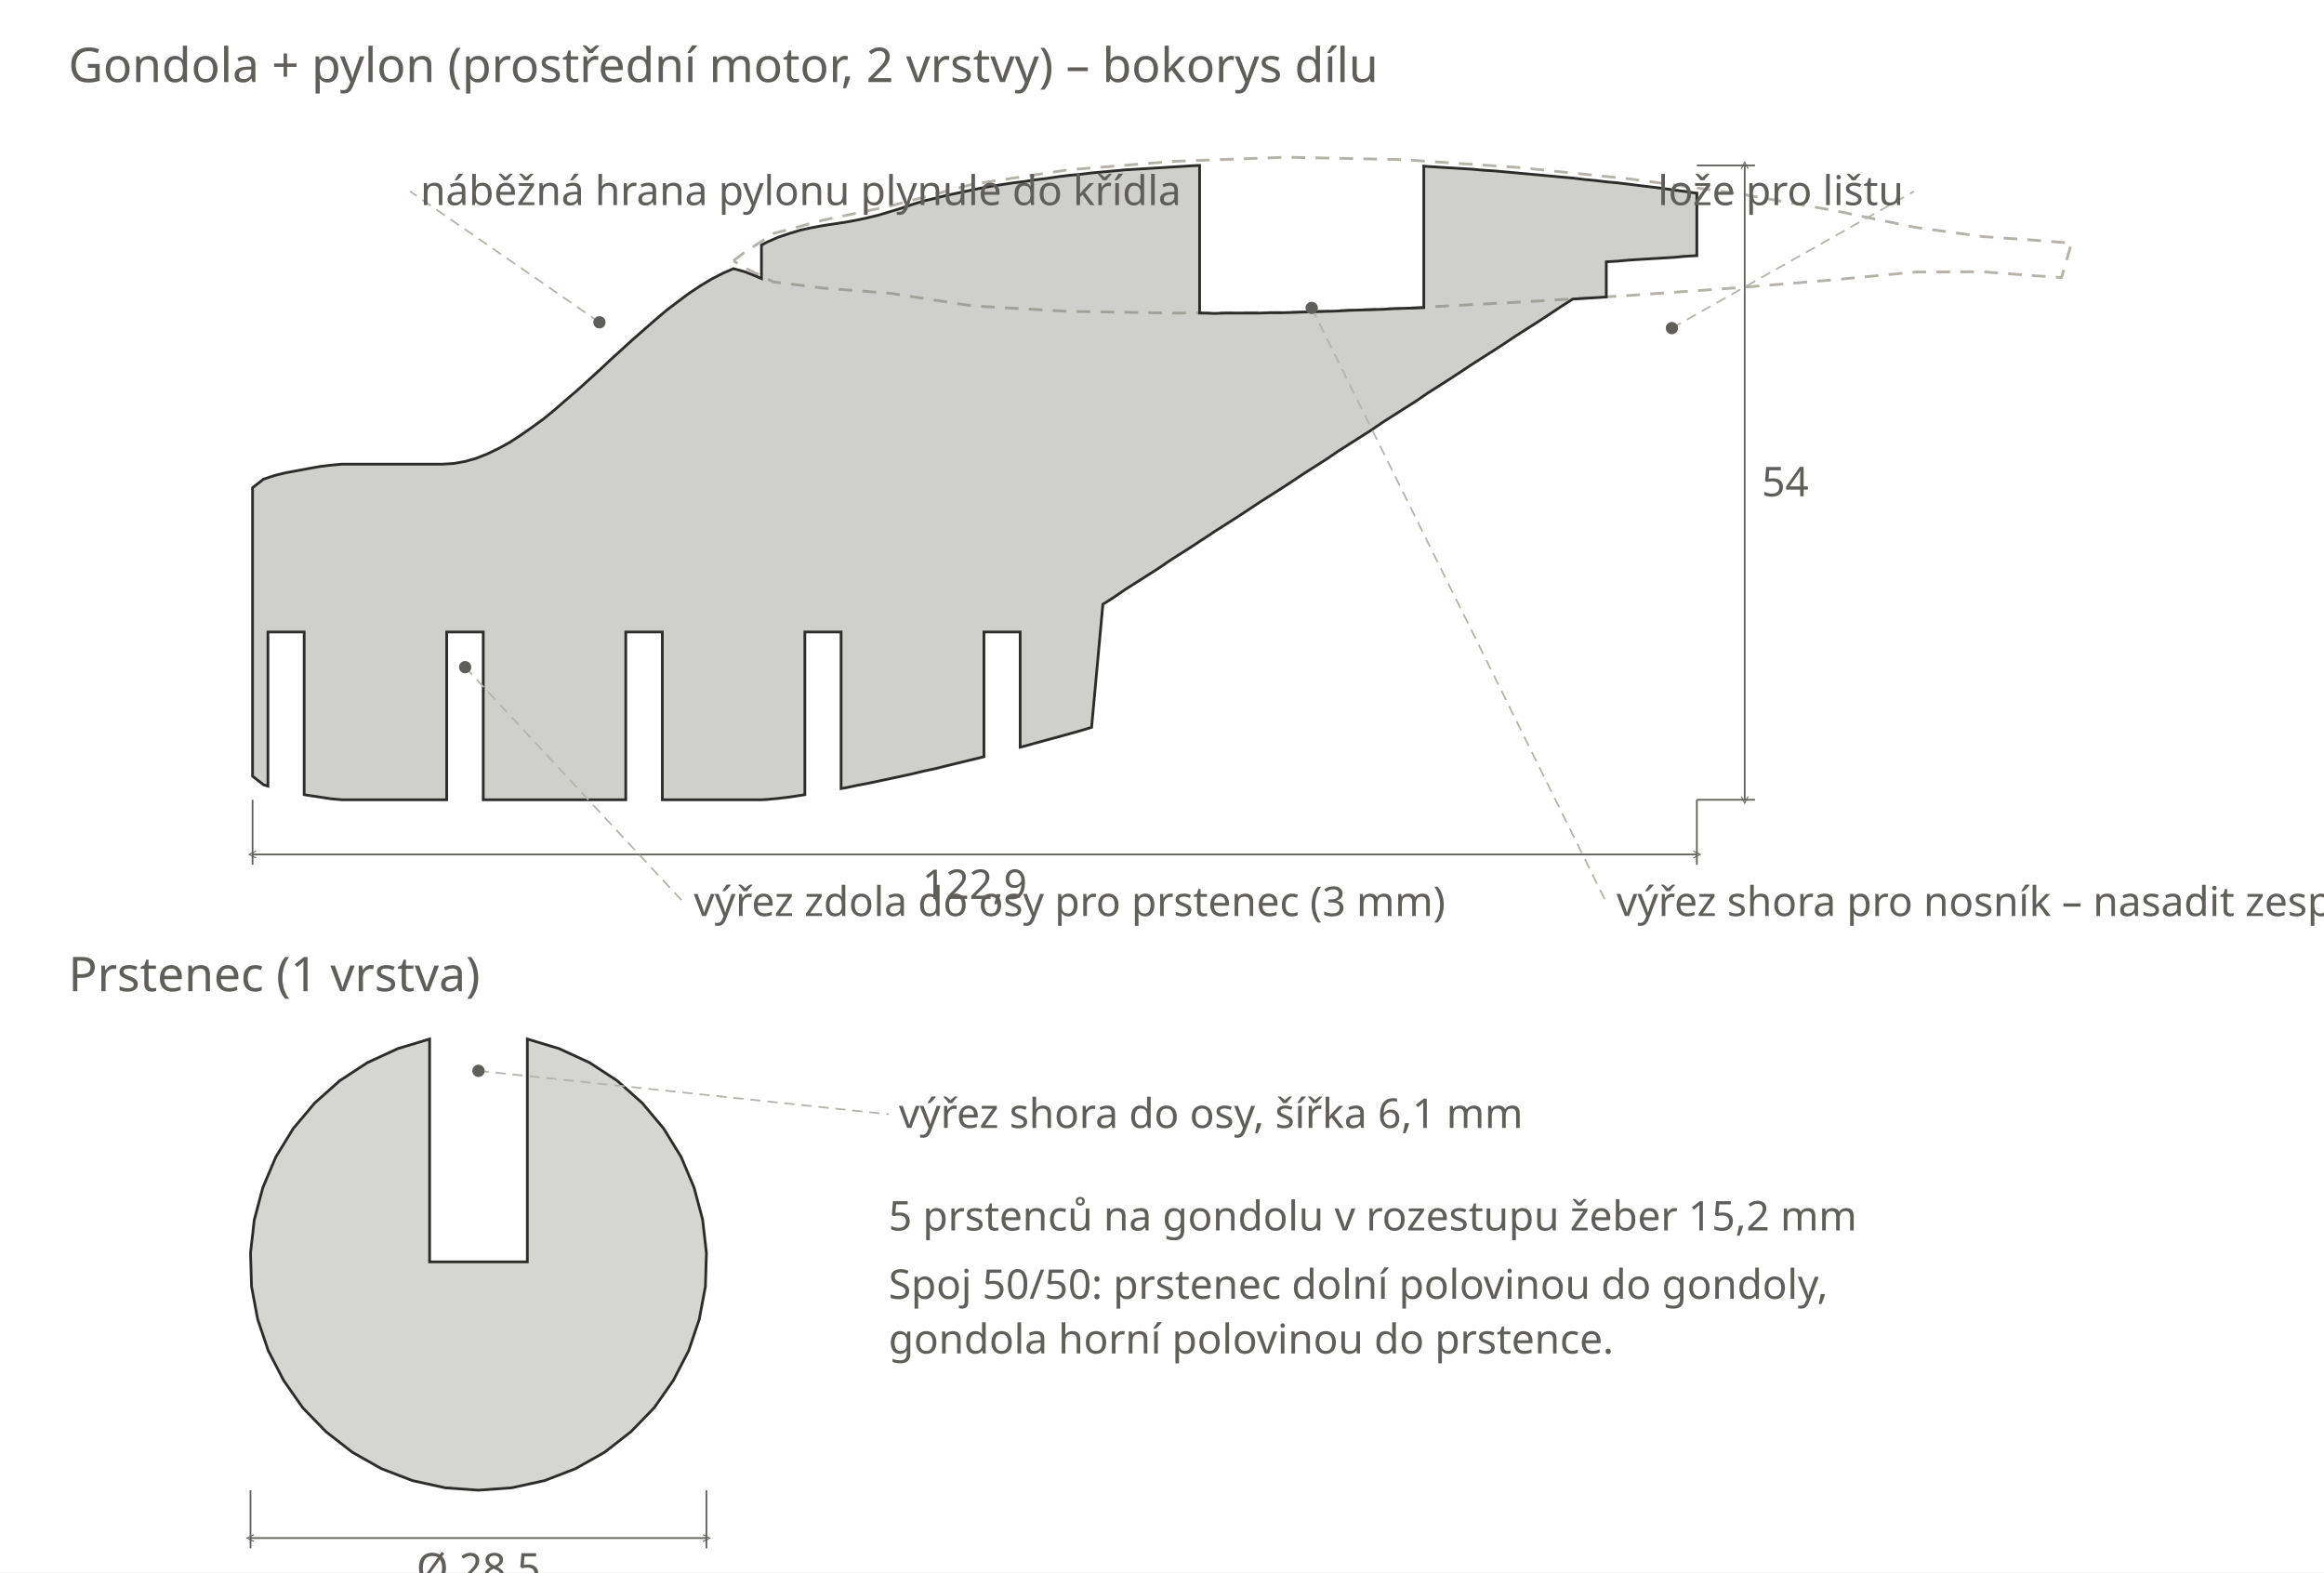
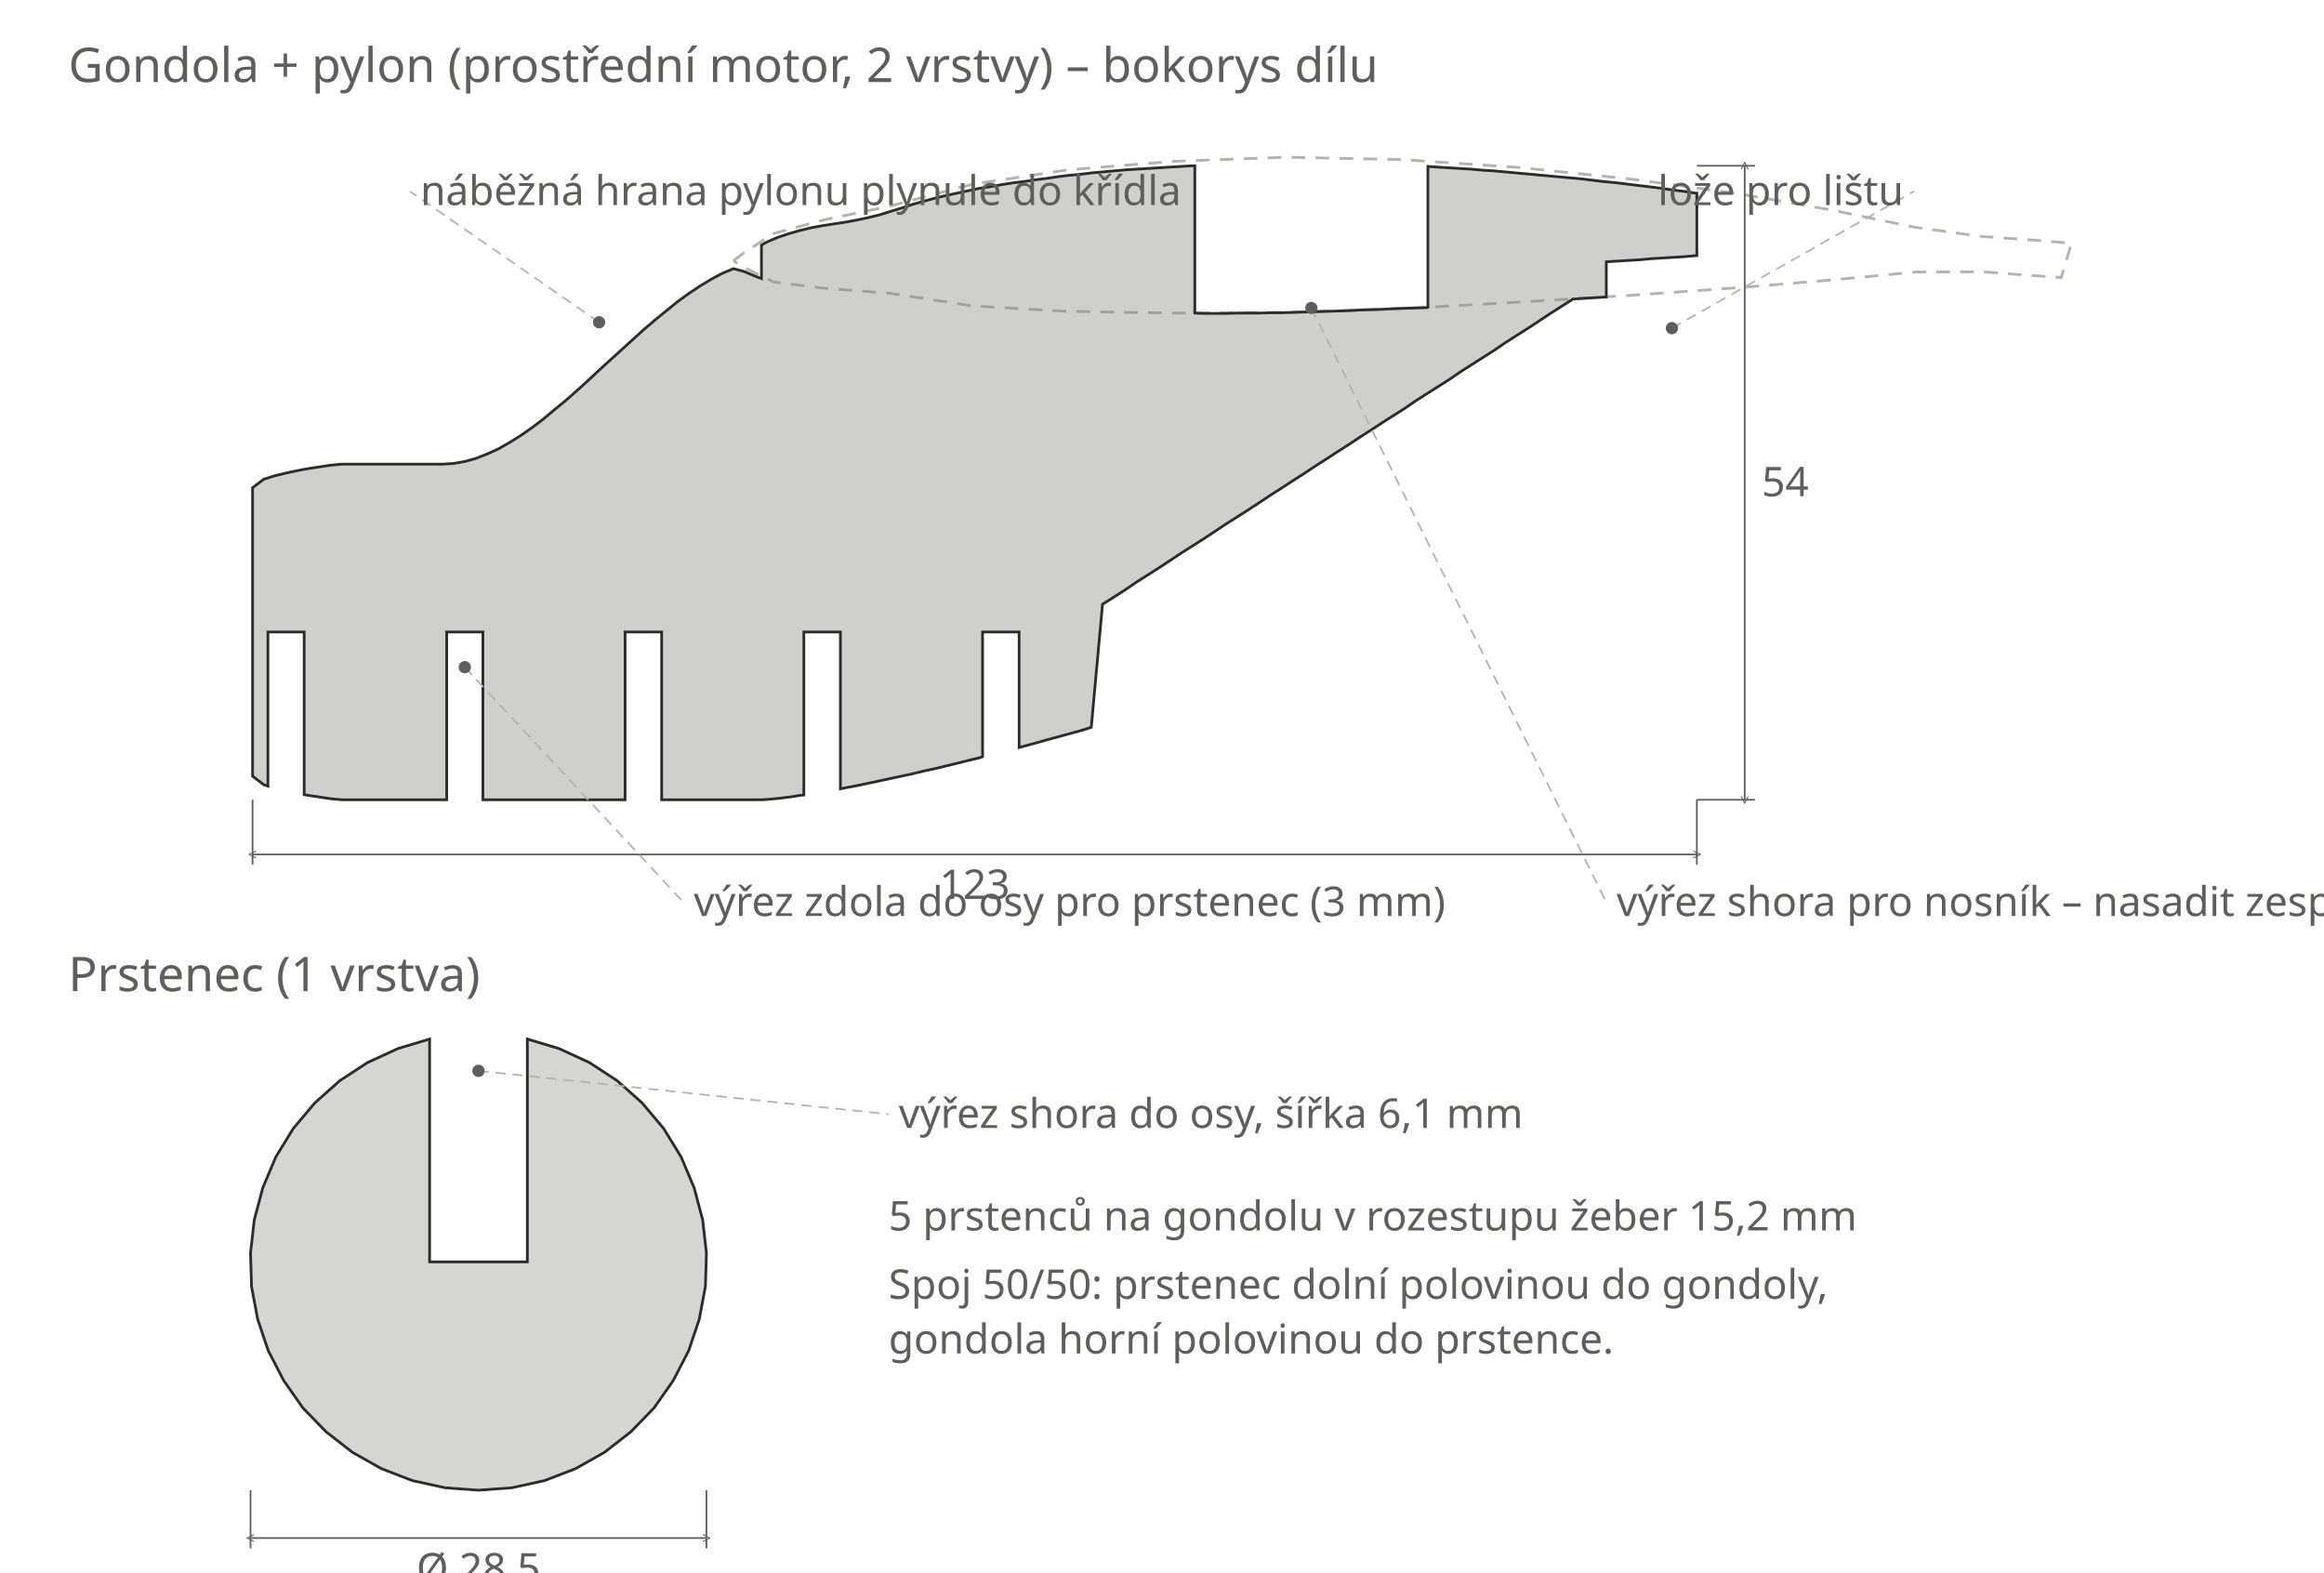
<svg xmlns="http://www.w3.org/2000/svg" width="680" viewBox="0 0 680 460" role="img">
  <defs>
    <marker id="dm" viewBox="0 0 10 10" refX="5" refY="5" markerWidth="5" markerHeight="5" orient="auto-start-reverse">
      <path d="M1 1L9 5L1 9" fill="none" stroke="#5f5e5a" stroke-width="1.2" />
    </marker>
  </defs>
  <rect width="680" height="460" fill="#fff" />
  <text x="20.0" y="24.0" text-anchor="start" font-family="sans-serif" font-size="14" fill="#5f5e5a">Gondola + pylon (prostřední motor, 2 vrstvy) – bokorys dílu</text>
-   <polyline points="214.6,76.3 217.6,74.0 226.4,68.3 240.9,64.4 260.4,60.3 284.6,53.9 312.5,49.7 343.4,47.2 376.4,46.0 410.4,46.7 444.4,49.0 477.3,52.4 508.3,56.6 536.2,61.5 560.3,66.5 579.9,69.2 594.3,70.2 603.2,70.9 606.1,71.2 603.2,81.2 594.3,80.6 579.9,79.5 560.3,79.6 536.2,81.9 508.3,84.2 477.3,86.4 444.4,88.4 410.4,90.2 376.4,91.4 343.4,91.6 312.5,91.1 284.6,89.5 260.4,85.8 240.9,84.3 226.4,82.5 217.6,78.2 214.6,76.3" fill="none" stroke="#b4b2a9" stroke-width="0.8" stroke-dasharray="4 3" />
-   <polygon points="73.9,142.7 77.1,140.2 80.4,139.1 83.7,138.3 87.0,137.7 90.2,137.1 93.5,136.5 96.8,136.1 100.1,135.8 103.3,135.8 106.6,135.8 109.9,135.8 113.2,135.8 116.4,135.8 119.7,135.8 123.0,135.8 126.2,135.8 129.5,135.8 132.8,135.6 136.1,135.0 139.3,134.1 142.6,132.8 145.9,131.2 149.2,129.4 152.4,127.3 155.7,125.0 159.0,122.6 162.3,119.9 165.5,117.1 168.8,114.3 172.1,111.3 175.4,108.3 178.6,105.3 181.9,102.3 185.2,99.3 188.5,96.4 191.7,93.6 195.0,90.8 198.3,88.3 201.5,85.9 204.8,83.7 208.1,81.7 211.4,80.0 214.6,78.6 217.9,79.5 221.2,80.8 222.8,81.5 222.8,71.7 224.5,70.8 227.7,69.4 231.0,68.3 234.3,67.3 237.6,66.6 240.8,66.0 244.1,65.5 247.4,65.0 250.7,64.4 253.9,63.7 257.2,62.9 260.5,61.9 263.8,60.9 267.0,59.8 270.3,58.8 273.6,58.0 276.8,57.2 280.1,56.5 283.4,55.8 286.7,55.1 289.9,54.5 293.2,54.0 296.5,53.5 299.8,53.1 303.0,52.6 306.3,52.2 309.6,51.7 312.9,51.3 316.1,51.0 319.4,50.6 322.7,50.3 326.0,50.0 329.2,49.7 332.5,49.5 335.8,49.3 339.1,49.1 342.3,48.9 345.6,48.7 348.9,48.5 351.0,48.4 351.0,91.6 352.1,91.6 355.4,91.7 358.7,91.6 362.0,91.6 365.2,91.6 368.5,91.6 371.8,91.5 375.1,91.5 378.3,91.4 381.6,91.3 384.9,91.2 388.2,91.1 391.4,91.0 394.7,90.8 398.0,90.7 401.3,90.6 404.5,90.5 407.8,90.3 411.1,90.2 414.4,90.1 416.6,90.0 416.6,48.6 417.6,48.7 420.9,48.9 424.2,49.1 427.4,49.3 430.7,49.5 434.0,49.8 437.3,50.0 440.5,50.3 443.8,50.6 447.1,50.9 450.4,51.2 453.6,51.5 456.9,51.8 460.2,52.1 460.2,52.1 460.2,52.1 463.5,52.5 466.7,52.8 470.0,53.2 470.0,53.2 470.0,53.2 473.3,53.5 476.6,53.9 479.8,54.3 483.1,54.7 486.4,55.1 489.7,55.6 492.9,56.0 496.2,56.5 496.5,56.5 496.5,74.8 496.2,74.8 492.9,75.0 489.7,75.3 486.4,75.5 483.1,75.7 479.8,75.9 476.6,76.1 473.3,76.4 470.0,76.6 470.0,86.9 470.0,86.9 466.7,87.1 463.5,87.3 460.2,87.5 460.2,87.5 460.2,87.5 456.9,89.6 453.6,91.8 450.4,93.9 447.1,96.0 443.8,98.1 440.5,100.3 437.3,102.4 434.0,104.5 430.7,106.6 427.4,108.8 424.2,110.9 420.9,113.0 417.6,115.1 416.6,115.8 416.6,115.8 414.4,117.3 411.1,119.4 407.8,121.5 404.5,123.6 401.3,125.8 398.0,127.9 394.7,130.0 391.4,132.1 388.2,134.3 384.9,136.4 381.6,138.5 378.3,140.7 375.1,142.8 371.8,144.9 368.5,147.0 365.2,149.2 362.0,151.3 358.7,153.4 355.4,155.5 352.1,157.7 351.0,158.4 351.0,158.4 348.9,159.8 345.6,161.9 342.3,164.0 339.1,166.2 335.8,168.3 332.5,170.4 329.2,172.5 326.0,174.7 322.7,176.8 319.4,212.8 316.1,213.8 312.9,214.7 309.6,215.6 306.3,216.5 303.0,217.4 299.8,218.3 298.5,218.6 298.5,184.9 287.9,184.9 287.9,221.4 286.7,221.7 283.4,222.5 280.1,223.3 276.8,224.1 273.6,224.9 270.3,225.6 267.0,226.4 263.8,227.1 260.5,227.8 257.2,228.5 253.9,229.2 250.7,229.8 247.4,230.5 246.1,230.7 246.1,184.9 235.5,184.9 235.5,232.5 234.3,232.7 231.0,233.2 227.7,233.6 224.5,233.9 222.8,234.0 222.8,234.0 221.2,234.0 217.9,234.0 214.6,234.0 211.4,234.0 208.1,234.0 204.8,234.0 201.5,234.0 198.3,234.0 195.0,234.0 193.8,234.0 193.8,184.9 183.1,184.9 183.1,234.0 181.9,234.0 178.6,234.0 175.4,234.0 172.1,234.0 168.8,234.0 165.5,234.0 162.3,234.0 159.0,234.0 155.7,234.0 152.4,234.0 149.2,234.0 145.9,234.0 142.6,234.0 141.4,234.0 141.4,184.9 130.7,184.9 130.7,234.0 129.5,234.0 126.2,234.0 123.0,234.0 119.7,234.0 116.4,234.0 113.2,234.0 109.9,234.0 106.6,234.0 103.3,234.0 100.1,234.0 96.8,233.7 93.5,233.2 90.2,232.7 89.0,232.5 89.0,184.9 78.4,184.9 78.4,230.0 77.1,229.6 73.9,227.1" fill="#888780" fill-opacity="0.4" stroke="#2c2c2a" stroke-width="0.8" />
+   <polyline points="214.6,76.3 217.6,74.0 226.4,68.3 240.8,64.4 260.4,60.3 284.5,53.9 312.5,49.7 343.4,47.2 376.4,46.0 410.4,46.7 444.4,49.0 477.3,52.4 508.2,56.6 536.2,61.5 560.3,66.5 579.9,69.2 594.3,70.2 603.1,70.9 606.1,71.2 603.1,81.2 594.3,80.6 579.9,79.5 560.3,79.6 536.2,81.9 508.2,84.2 477.3,86.4 444.4,88.4 410.4,90.3 376.4,91.4 343.4,91.6 312.5,91.1 284.5,89.5 260.4,85.8 240.8,84.3 226.4,82.5 217.6,78.2 214.6,76.3" fill="none" stroke="#b4b2a9" stroke-width="0.8" stroke-dasharray="4 3" />
+   <polygon points="73.9,142.7 77.2,140.2 80.4,139.2 83.7,138.4 87.0,137.7 90.2,137.1 93.5,136.6 96.8,136.1 100.1,135.8 103.3,135.8 106.6,135.8 109.9,135.8 113.2,135.8 116.4,135.8 119.7,135.8 123.0,135.8 126.2,135.8 129.5,135.8 132.8,135.6 136.1,135.0 139.3,134.1 142.6,132.8 145.9,131.3 149.2,129.4 152.4,127.4 155.7,125.1 159.0,122.6 162.2,119.9 165.5,117.2 168.8,114.3 172.1,111.3 175.3,108.3 178.6,105.3 181.9,102.3 185.2,99.3 188.4,96.4 191.7,93.6 195.0,90.9 198.2,88.3 201.5,85.9 204.8,83.7 208.1,81.7 211.3,80.0 214.6,78.6 217.9,79.5 221.2,80.9 222.8,81.5 222.8,71.7 224.4,70.8 227.7,69.4 231.0,68.3 234.2,67.4 237.5,66.6 240.8,66.0 244.1,65.5 247.3,65.0 250.6,64.4 253.9,63.7 257.2,62.9 260.4,61.9 263.7,60.9 267.0,59.8 270.2,58.9 273.5,58.0 276.8,57.2 280.1,56.5 283.3,55.8 286.6,55.1 289.9,54.6 293.2,54.0 296.4,53.5 299.7,53.1 303.0,52.6 306.2,52.2 309.5,51.7 312.8,51.3 316.1,51.0 319.3,50.6 322.6,50.3 325.9,50.0 329.2,49.7 332.4,49.5 335.7,49.3 339.0,49.1 342.2,48.9 345.5,48.7 348.8,48.5 349.6,48.5 349.6,91.6 352.1,91.7 355.3,91.7 358.6,91.7 361.9,91.6 365.2,91.6 368.4,91.6 371.7,91.5 375.0,91.5 378.2,91.4 381.5,91.3 384.8,91.2 388.1,91.1 391.3,91.0 394.6,90.9 397.9,90.7 401.2,90.6 404.4,90.5 407.7,90.3 411.0,90.2 414.2,90.1 417.5,90.0 417.8,89.9 417.8,48.7 420.8,48.9 424.1,49.1 427.3,49.3 430.6,49.5 433.9,49.8 437.2,50.0 440.4,50.3 443.7,50.6 447.0,50.9 450.2,51.2 453.5,51.5 456.8,51.8 460.1,52.1 460.2,52.1 460.2,52.1 463.3,52.4 466.6,52.8 469.9,53.2 470.0,53.2 470.0,53.2 473.2,53.5 476.4,53.9 479.7,54.3 483.0,54.7 486.2,55.1 489.5,55.6 492.8,56.0 496.1,56.5 496.5,56.5 496.5,74.8 496.1,74.8 492.8,75.1 489.5,75.3 486.2,75.5 483.0,75.7 479.7,76.0 476.4,76.2 473.2,76.4 470.0,76.6 470.0,86.9 469.9,86.9 466.6,87.1 463.3,87.3 460.2,87.5 460.2,87.5 460.1,87.6 456.8,89.7 453.5,91.8 450.2,94.0 447.0,96.1 443.7,98.2 440.4,100.3 437.2,102.5 433.9,104.6 430.6,106.7 427.3,108.8 424.1,111.0 420.8,113.1 417.8,115.0 417.8,115.0 417.5,115.2 414.2,117.3 411.0,119.5 407.7,121.6 404.4,123.7 401.2,125.8 397.9,127.9 394.6,130.1 391.3,132.2 388.1,134.3 384.8,136.4 381.5,138.6 378.2,140.7 375.0,142.8 371.7,144.9 368.4,147.1 365.2,149.2 361.9,151.3 358.6,153.4 355.3,155.6 352.1,157.7 349.6,159.3 349.6,159.3 348.8,159.8 345.5,161.9 342.2,164.1 339.0,166.2 335.7,168.3 332.4,170.4 329.2,172.6 325.9,174.7 322.6,176.8 319.3,212.8 316.1,213.8 312.8,214.7 309.5,215.6 306.2,216.5 303.0,217.4 299.7,218.3 298.2,218.7 298.2,184.9 287.5,184.9 287.5,221.4 286.6,221.7 283.3,222.5 280.1,223.3 276.8,224.1 273.5,224.9 270.2,225.6 267.0,226.4 263.7,227.1 260.4,227.8 257.2,228.5 253.9,229.2 250.6,229.9 247.3,230.5 245.9,230.8 245.9,184.9 235.2,184.9 235.2,232.6 234.2,232.7 231.0,233.2 227.7,233.6 224.4,233.9 222.8,234.0 222.8,234.0 221.2,234.0 217.9,234.0 214.6,234.0 211.3,234.0 208.1,234.0 204.8,234.0 201.5,234.0 198.2,234.0 195.0,234.0 193.6,234.0 193.6,184.9 182.9,184.9 182.9,234.0 181.9,234.0 178.6,234.0 175.3,234.0 172.1,234.0 168.8,234.0 165.5,234.0 162.2,234.0 159.0,234.0 155.7,234.0 152.4,234.0 149.2,234.0 145.9,234.0 142.6,234.0 141.3,234.0 141.3,184.9 130.7,184.9 130.7,234.0 129.5,234.0 126.2,234.0 123.0,234.0 119.7,234.0 116.4,234.0 113.2,234.0 109.9,234.0 106.6,234.0 103.3,234.0 100.1,234.0 96.8,233.7 93.5,233.2 90.2,232.7 89.0,232.5 89.0,184.9 78.4,184.9 78.4,230.0 77.2,229.6 73.9,227.1" fill="#888780" fill-opacity="0.4" stroke="#2c2c2a" stroke-width="0.8" />
  <line x1="73.9" y1="234.0" x2="73.9" y2="253.0" stroke="#5f5e5a" stroke-width="0.5" />
  <line x1="496.5" y1="234.0" x2="496.5" y2="253.0" stroke="#5f5e5a" stroke-width="0.5" />
  <line x1="73.9" y1="250.0" x2="496.5" y2="250.0" stroke="#5f5e5a" stroke-width="0.5" marker-start="url(#dm)" marker-end="url(#dm)" />
-   <text x="285.2" y="263.0" text-anchor="middle" font-family="sans-serif" font-size="12" fill="#5f5e5a">122,9</text>
+   <text x="285.2" y="263.0" text-anchor="middle" font-family="sans-serif" font-size="12" fill="#5f5e5a">123</text>
  <line x1="496.5" y1="234.0" x2="513.5" y2="234.0" stroke="#5f5e5a" stroke-width="0.5" />
-   <line x1="496.5" y1="48.4" x2="513.5" y2="48.4" stroke="#5f5e5a" stroke-width="0.5" />
-   <line x1="510.5" y1="234.0" x2="510.5" y2="48.4" stroke="#5f5e5a" stroke-width="0.5" marker-start="url(#dm)" marker-end="url(#dm)" />
+   <line x1="496.5" y1="48.5" x2="513.5" y2="48.5" stroke="#5f5e5a" stroke-width="0.5" />
+   <line x1="510.5" y1="234.0" x2="510.5" y2="48.5" stroke="#5f5e5a" stroke-width="0.5" marker-start="url(#dm)" marker-end="url(#dm)" />
  <text x="515.5" y="145.2" text-anchor="start" font-family="sans-serif" font-size="12" fill="#5f5e5a">54</text>
-   <line x1="136.1" y1="195.2" x2="200" y2="264" stroke="#b4b2a9" stroke-width="0.5" stroke-dasharray="3 2" />
-   <circle cx="136.1" cy="195.2" r="1.8" fill="#5f5e5a" />
+   <line x1="136.0" y1="195.2" x2="200" y2="264" stroke="#b4b2a9" stroke-width="0.5" stroke-dasharray="3 2" />
+   <circle cx="136.0" cy="195.2" r="1.8" fill="#5f5e5a" />
  <text x="203.0" y="268.0" text-anchor="start" font-family="sans-serif" font-size="12" fill="#5f5e5a">výřez zdola do osy pro prstenec (3 mm)</text>
-   <line x1="383.8" y1="90.1" x2="470" y2="264" stroke="#b4b2a9" stroke-width="0.5" stroke-dasharray="3 2" />
-   <circle cx="383.8" cy="90.1" r="1.8" fill="#5f5e5a" />
+   <line x1="383.7" y1="90.1" x2="470" y2="264" stroke="#b4b2a9" stroke-width="0.5" stroke-dasharray="3 2" />
+   <circle cx="383.7" cy="90.1" r="1.8" fill="#5f5e5a" />
  <text x="473.0" y="268.0" text-anchor="start" font-family="sans-serif" font-size="12" fill="#5f5e5a">výřez shora pro nosník – nasadit zespodu, lepit</text>
-   <line x1="175.4" y1="94.3" x2="120" y2="56" stroke="#b4b2a9" stroke-width="0.5" stroke-dasharray="3 2" />
-   <circle cx="175.4" cy="94.3" r="1.8" fill="#5f5e5a" />
+   <line x1="175.3" y1="94.3" x2="120" y2="56" stroke="#b4b2a9" stroke-width="0.5" stroke-dasharray="3 2" />
+   <circle cx="175.3" cy="94.3" r="1.8" fill="#5f5e5a" />
  <text x="123.0" y="60.0" text-anchor="start" font-family="sans-serif" font-size="12" fill="#5f5e5a">náběžná hrana pylonu plynule do křídla</text>
  <line x1="489.2" y1="96.0" x2="560" y2="56" stroke="#b4b2a9" stroke-width="0.5" stroke-dasharray="3 2" />
  <circle cx="489.2" cy="96.0" r="1.8" fill="#5f5e5a" />
  <text x="557.0" y="60.0" text-anchor="end" font-family="sans-serif" font-size="12" fill="#5f5e5a">lože pro lištu</text>
  <text x="20.0" y="290.0" text-anchor="start" font-family="sans-serif" font-size="14" fill="#5f5e5a">Prstenec (1 vrstva)</text>
  <polygon points="154.3,369.2 154.3,304.0 163.6,306.8 172.5,310.9 180.6,316.2 187.9,322.7 194.2,330.2 199.3,338.5 203.1,347.5 205.6,356.9 206.7,366.6 206.4,376.4 204.6,386.0 201.5,395.2 197.0,403.9 191.4,411.9 184.6,418.9 176.9,424.9 168.4,429.7 159.3,433.2 149.7,435.3 140.0,436.0 130.3,435.3 120.7,433.2 111.6,429.7 103.1,424.9 95.4,418.9 88.6,411.9 83.0,403.9 78.5,395.2 75.4,386.0 73.6,376.4 73.3,366.6 74.4,356.9 76.9,347.5 80.7,338.5 85.8,330.2 92.1,322.7 99.4,316.2 107.5,310.9 116.4,306.8 125.7,304.0 125.7,369.2" fill="#888780" fill-opacity="0.35" stroke="#2c2c2a" stroke-width="0.8" />
  <line x1="73.3" y1="436.0" x2="73.3" y2="453.0" stroke="#5f5e5a" stroke-width="0.5" />
  <line x1="206.7" y1="436.0" x2="206.7" y2="453.0" stroke="#5f5e5a" stroke-width="0.5" />
  <line x1="73.3" y1="450.0" x2="206.7" y2="450.0" stroke="#5f5e5a" stroke-width="0.5" marker-start="url(#dm)" marker-end="url(#dm)" />
  <text x="140.0" y="463.0" text-anchor="middle" font-family="sans-serif" font-size="12" fill="#5f5e5a">Ø 28,5</text>
  <line x1="140.0" y1="313.3" x2="260" y2="326" stroke="#b4b2a9" stroke-width="0.5" stroke-dasharray="3 2" />
  <circle cx="140.0" cy="313.3" r="1.8" fill="#5f5e5a" />
  <text x="263.0" y="330.0" text-anchor="start" font-family="sans-serif" font-size="12" fill="#5f5e5a">výřez shora do osy, šířka 6,1 mm</text>
  <text x="260.0" y="360.0" text-anchor="start" font-family="sans-serif" font-size="12" fill="#5f5e5a">5 prstenců na gondolu v rozestupu žeber 15,2 mm</text>
  <text x="260.0" y="380.0" text-anchor="start" font-family="sans-serif" font-size="12" fill="#5f5e5a">Spoj 50/50: prstenec dolní polovinou do gondoly,</text>
  <text x="260.0" y="396.0" text-anchor="start" font-family="sans-serif" font-size="12" fill="#5f5e5a">gondola horní polovinou do prstence.</text>
</svg>
